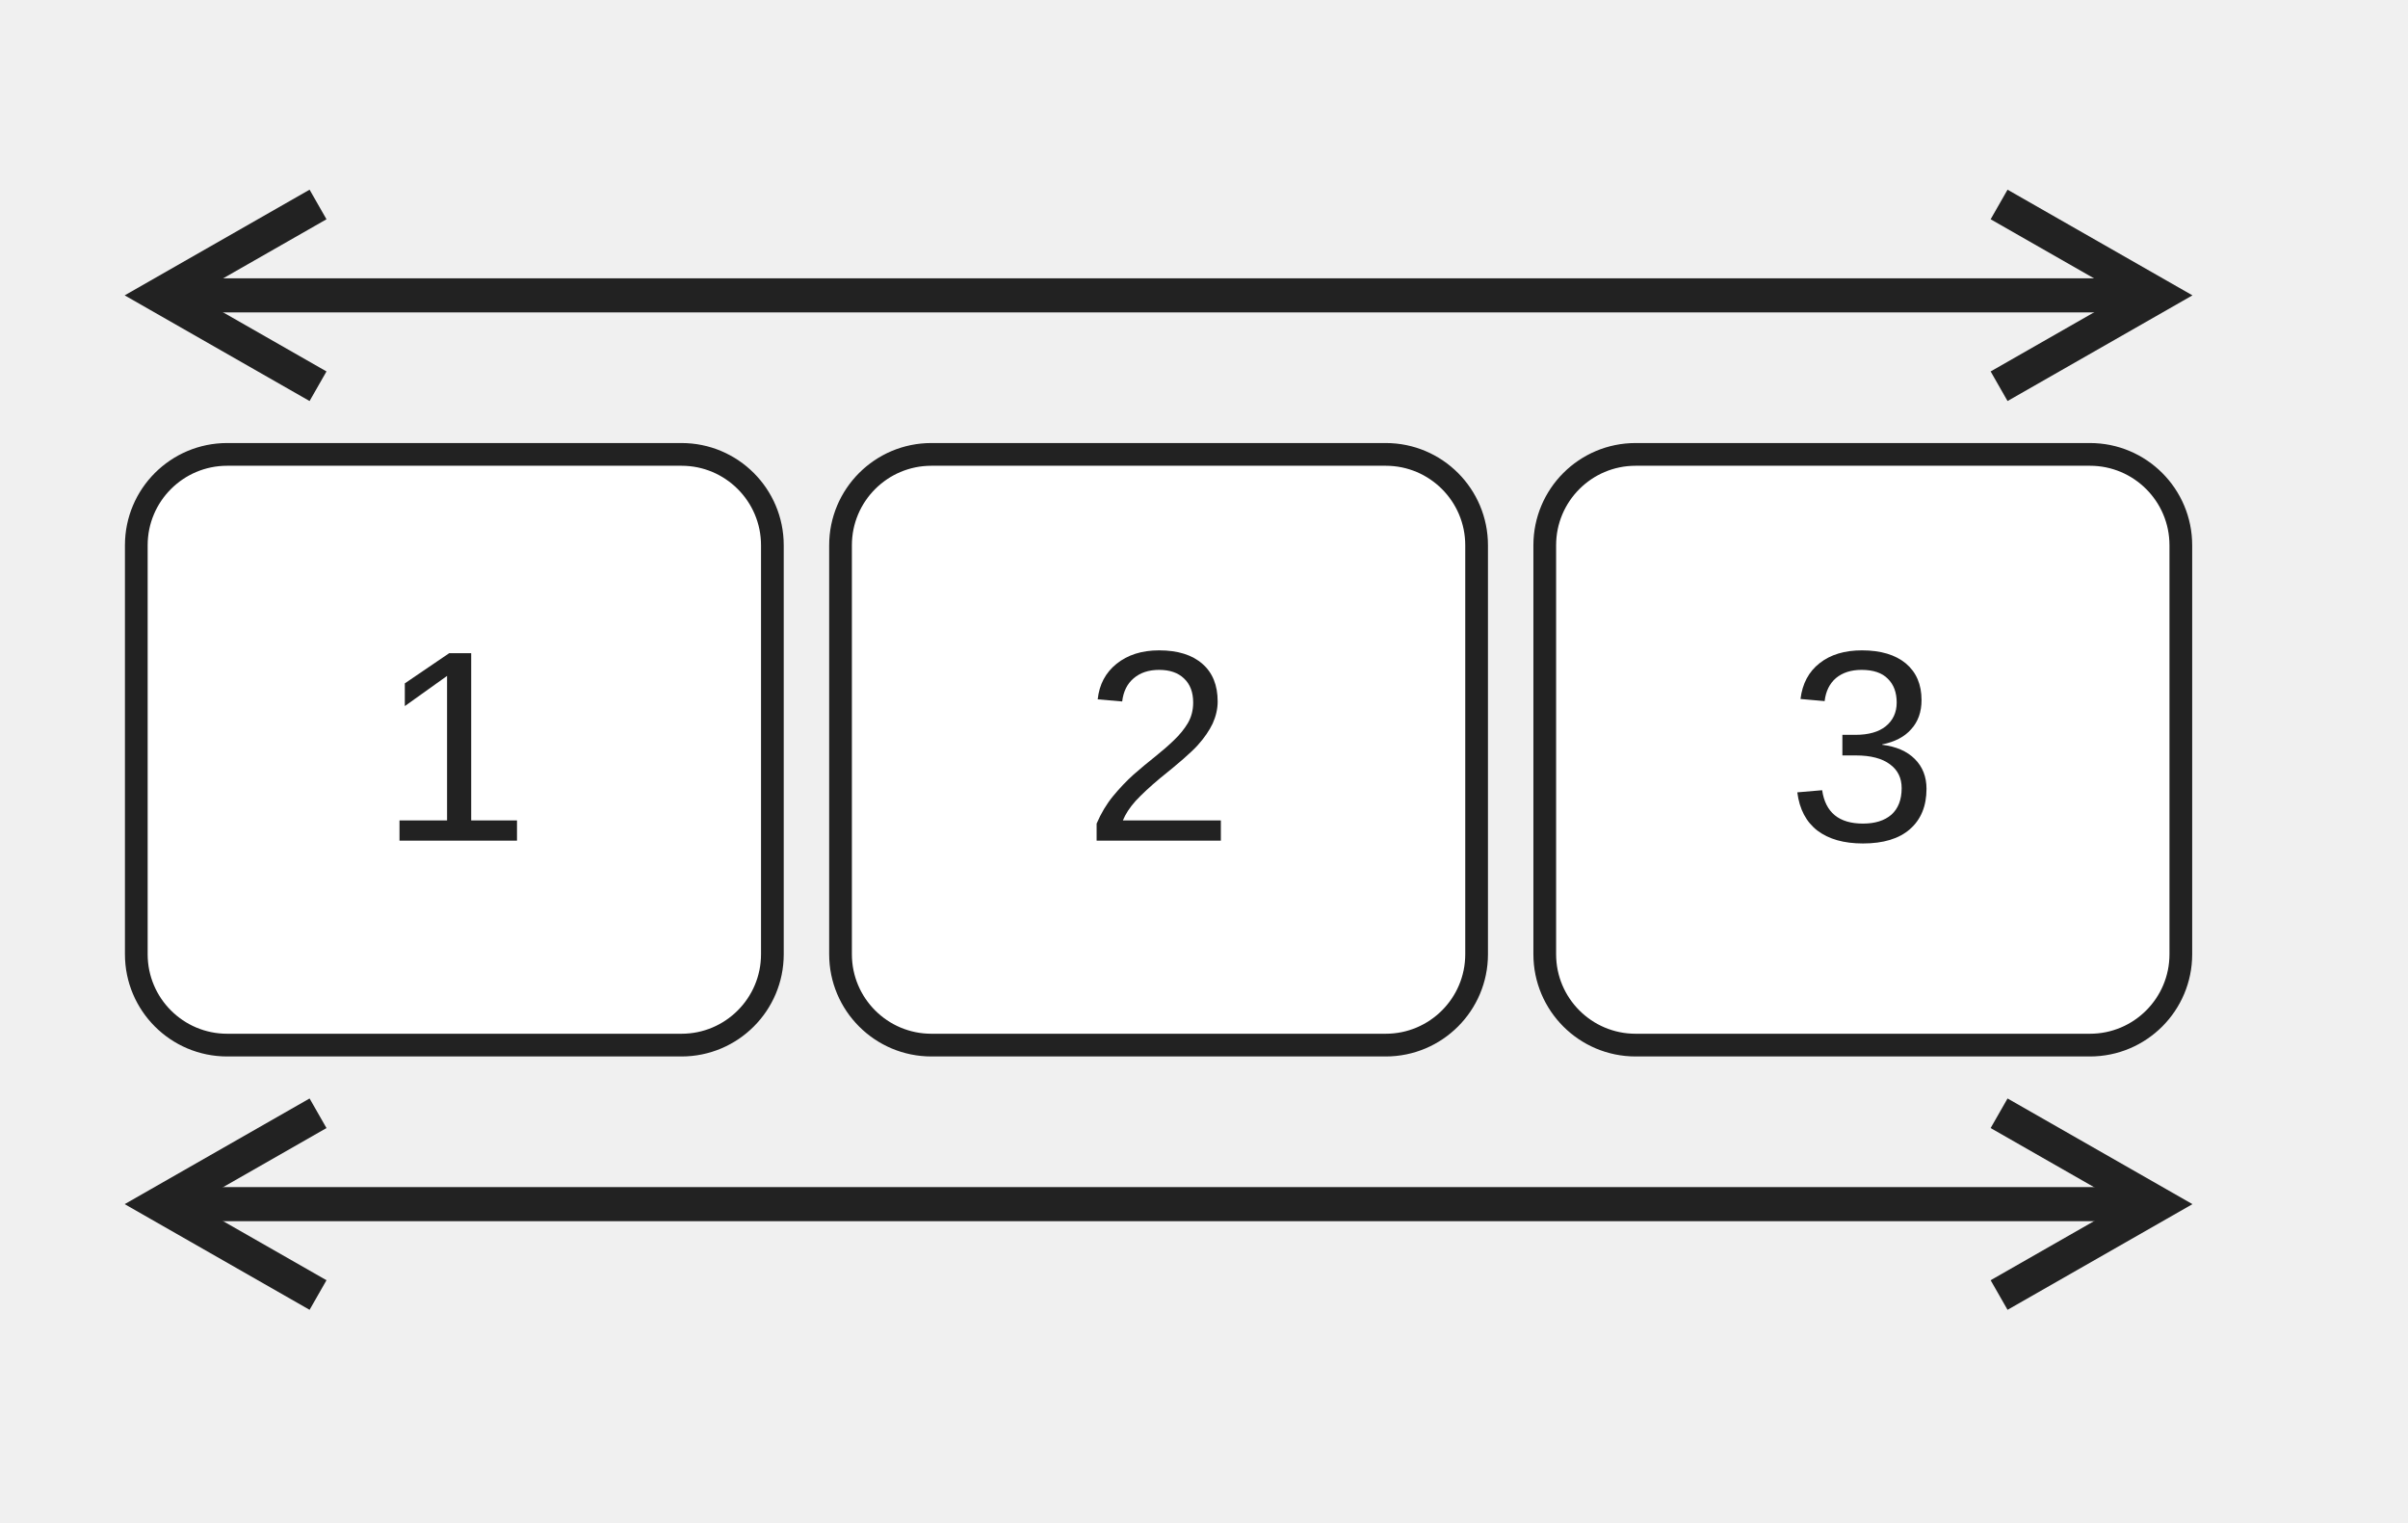
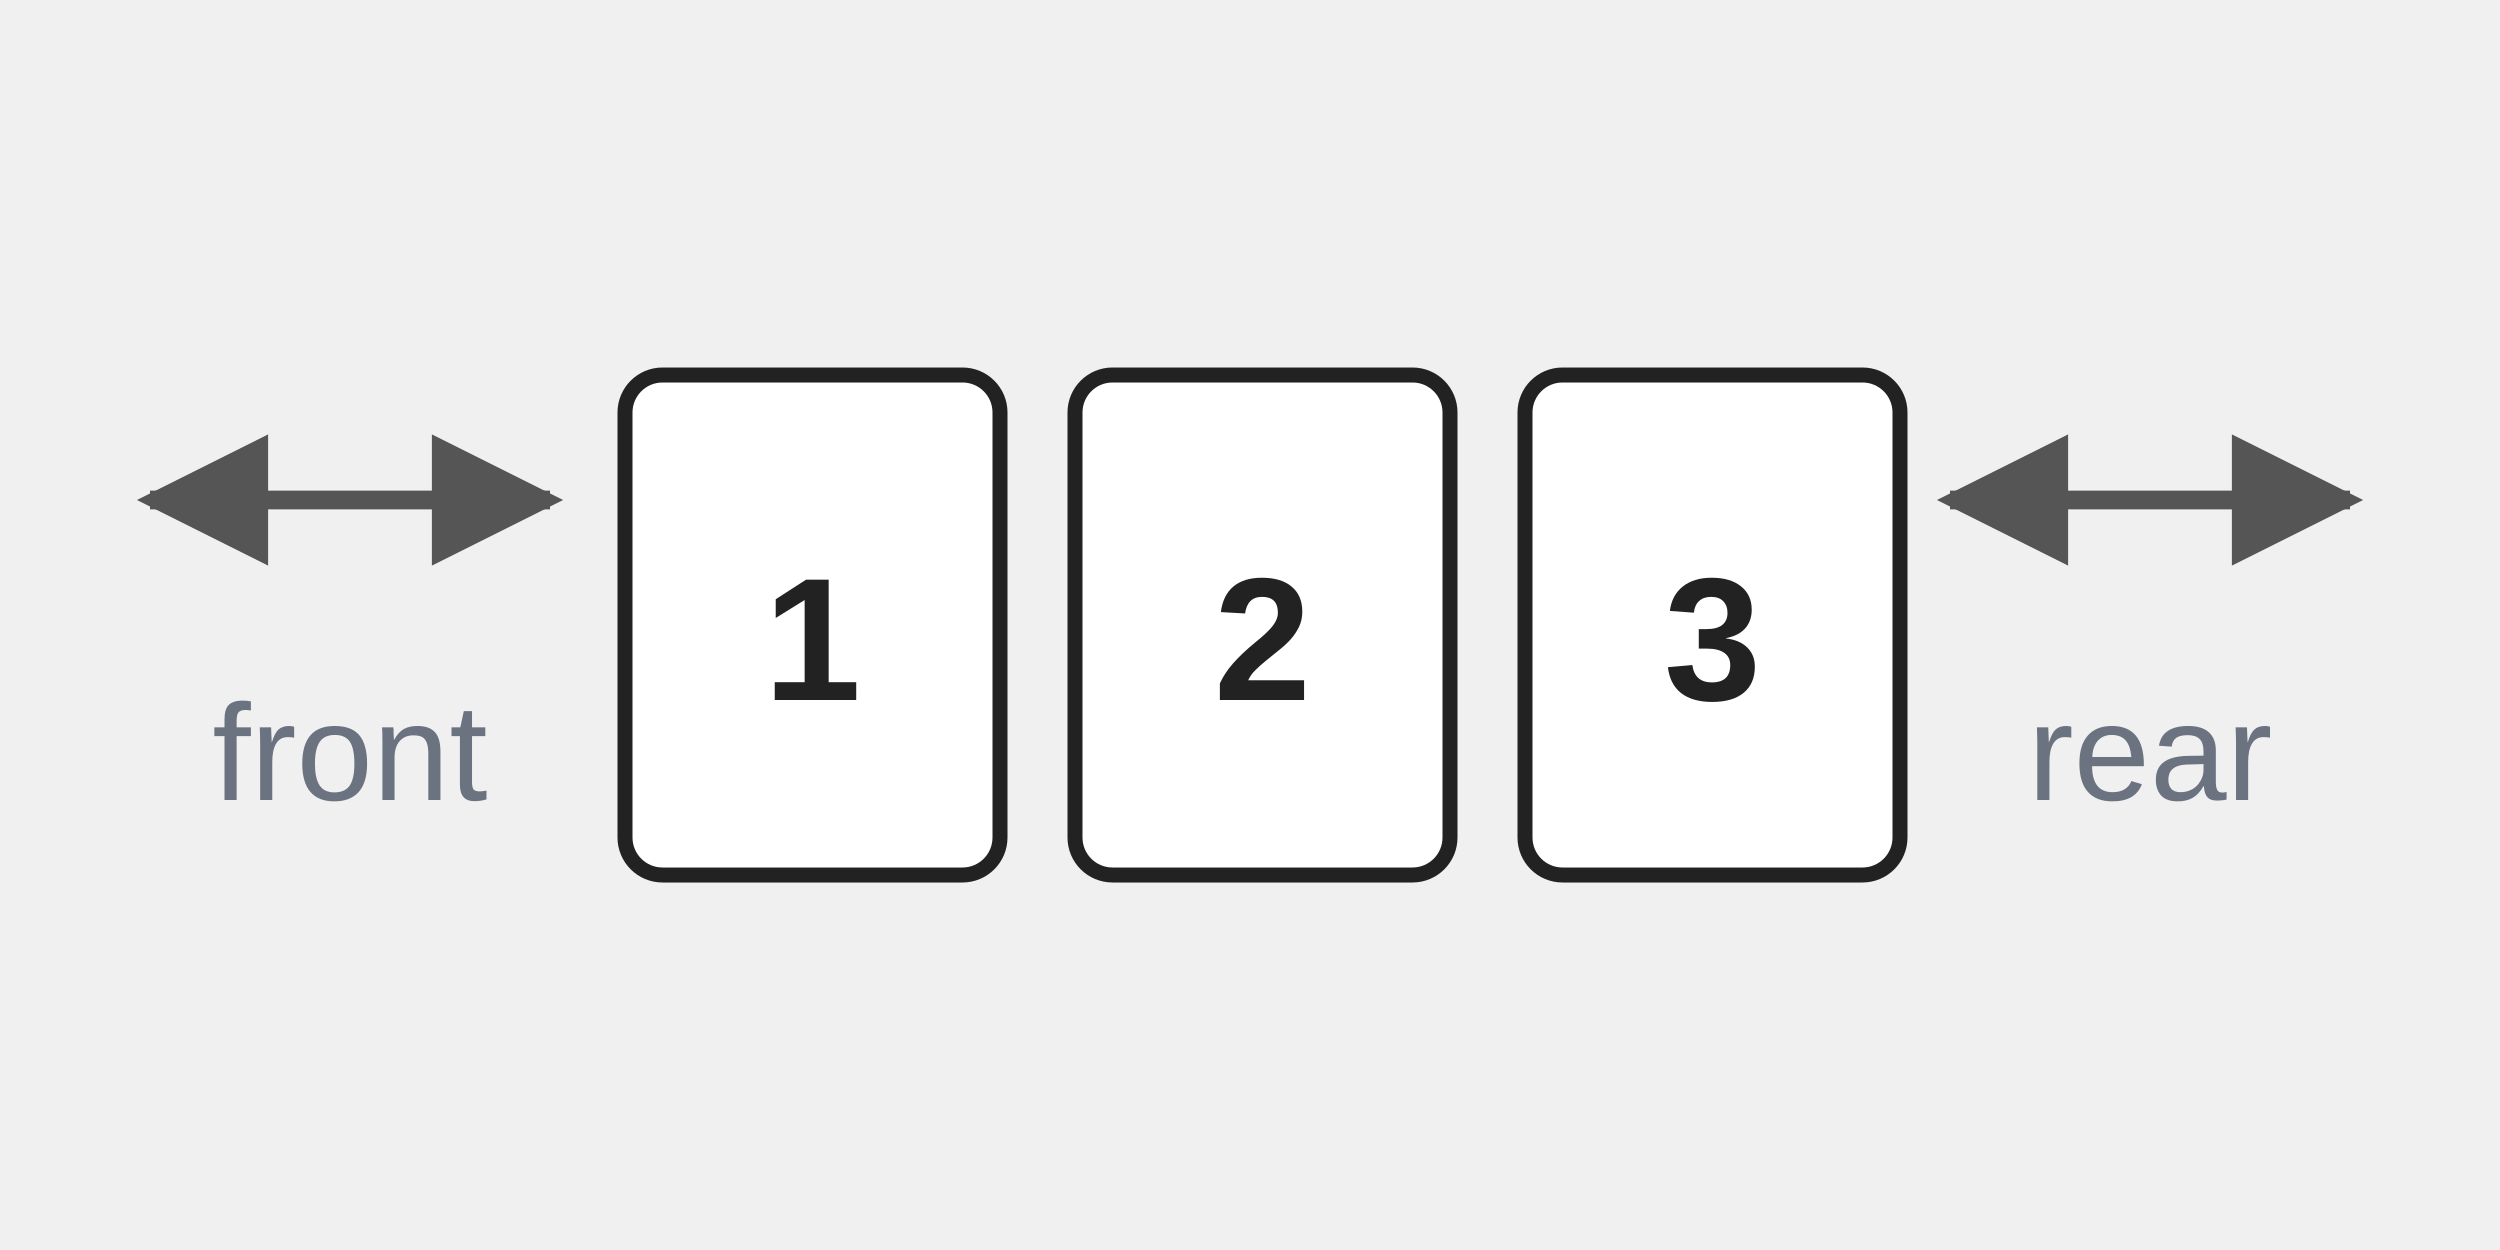
- <svg xmlns="http://www.w3.org/2000/svg" width="106" height="67" font-family="system-ui, -apple-system, 'Segoe UI', Arial, sans-serif" font-weight="400" fill="currentColor" viewBox="0 0 106 67">
-   <rect x="6" y="20" width="28" height="26" rx="4" fill="#FFFFFF" stroke="#222222" />
-   <text x="20" y="37" font-size="12" text-anchor="middle" fill="#222222">1</text>
-   <rect x="37" y="20" width="28" height="26" rx="4" fill="#FFFFFF" stroke="#222222" />
-   <text x="51" y="37" font-size="12" text-anchor="middle" fill="#222222">2</text>
-   <rect x="68" y="20" width="28" height="26" rx="4" fill="#FFFFFF" stroke="#222222" />
-   <text x="82" y="37" font-size="12" text-anchor="middle" fill="#222222">3</text>
-   <path d="M8 13 H94 M8 53 H94" stroke="#222222" stroke-width="1.5" />
-   <path d="M14 9 L7 13 L14 17 M88 9 L95 13 L88 17 M14 49 L7 53 L14 57 M88 49 L95 53 L88 57" stroke="#222222" stroke-width="1.5" fill="none" />
+ <svg xmlns="http://www.w3.org/2000/svg" width="200" height="100" viewBox="0 0 200 100" role="img" aria-label="Deque: elements 1, 2, 3 with insertion and removal at both the front and the rear">
+   <defs>
+     <marker id="td-a" viewBox="0 0 10 10" refX="9" refY="5" markerWidth="7" markerHeight="7" orient="auto-start-reverse">
+       <path d="M0 0 L10 5 L0 10 Z" fill="#555555" />
+     </marker>
+   </defs>
+   <g font-family="system-ui, -apple-system, 'Segoe UI', Arial, sans-serif" fill="#222222">
+     <rect x="50" y="30" width="30" height="40" rx="3" fill="#FFFFFF" stroke="#222222" stroke-width="1.2" />
+     <text x="65" y="56" font-size="14" text-anchor="middle" font-weight="600">1</text>
+     <rect x="86" y="30" width="30" height="40" rx="3" fill="#FFFFFF" stroke="#222222" stroke-width="1.2" />
+     <text x="101" y="56" font-size="14" text-anchor="middle" font-weight="600">2</text>
+     <rect x="122" y="30" width="30" height="40" rx="3" fill="#FFFFFF" stroke="#222222" stroke-width="1.2" />
+     <text x="137" y="56" font-size="14" text-anchor="middle" font-weight="600">3</text>
+     <path d="M12 40 H44" fill="none" stroke="#555555" stroke-width="1.5" marker-start="url(#td-a)" marker-end="url(#td-a)" />
+     <path d="M156 40 H188" fill="none" stroke="#555555" stroke-width="1.5" marker-start="url(#td-a)" marker-end="url(#td-a)" />
+     <text x="28" y="64" font-size="11" text-anchor="middle" fill="#6B7280">front</text>
+     <text x="172" y="64" font-size="11" text-anchor="middle" fill="#6B7280">rear</text>
+   </g>
</svg>
